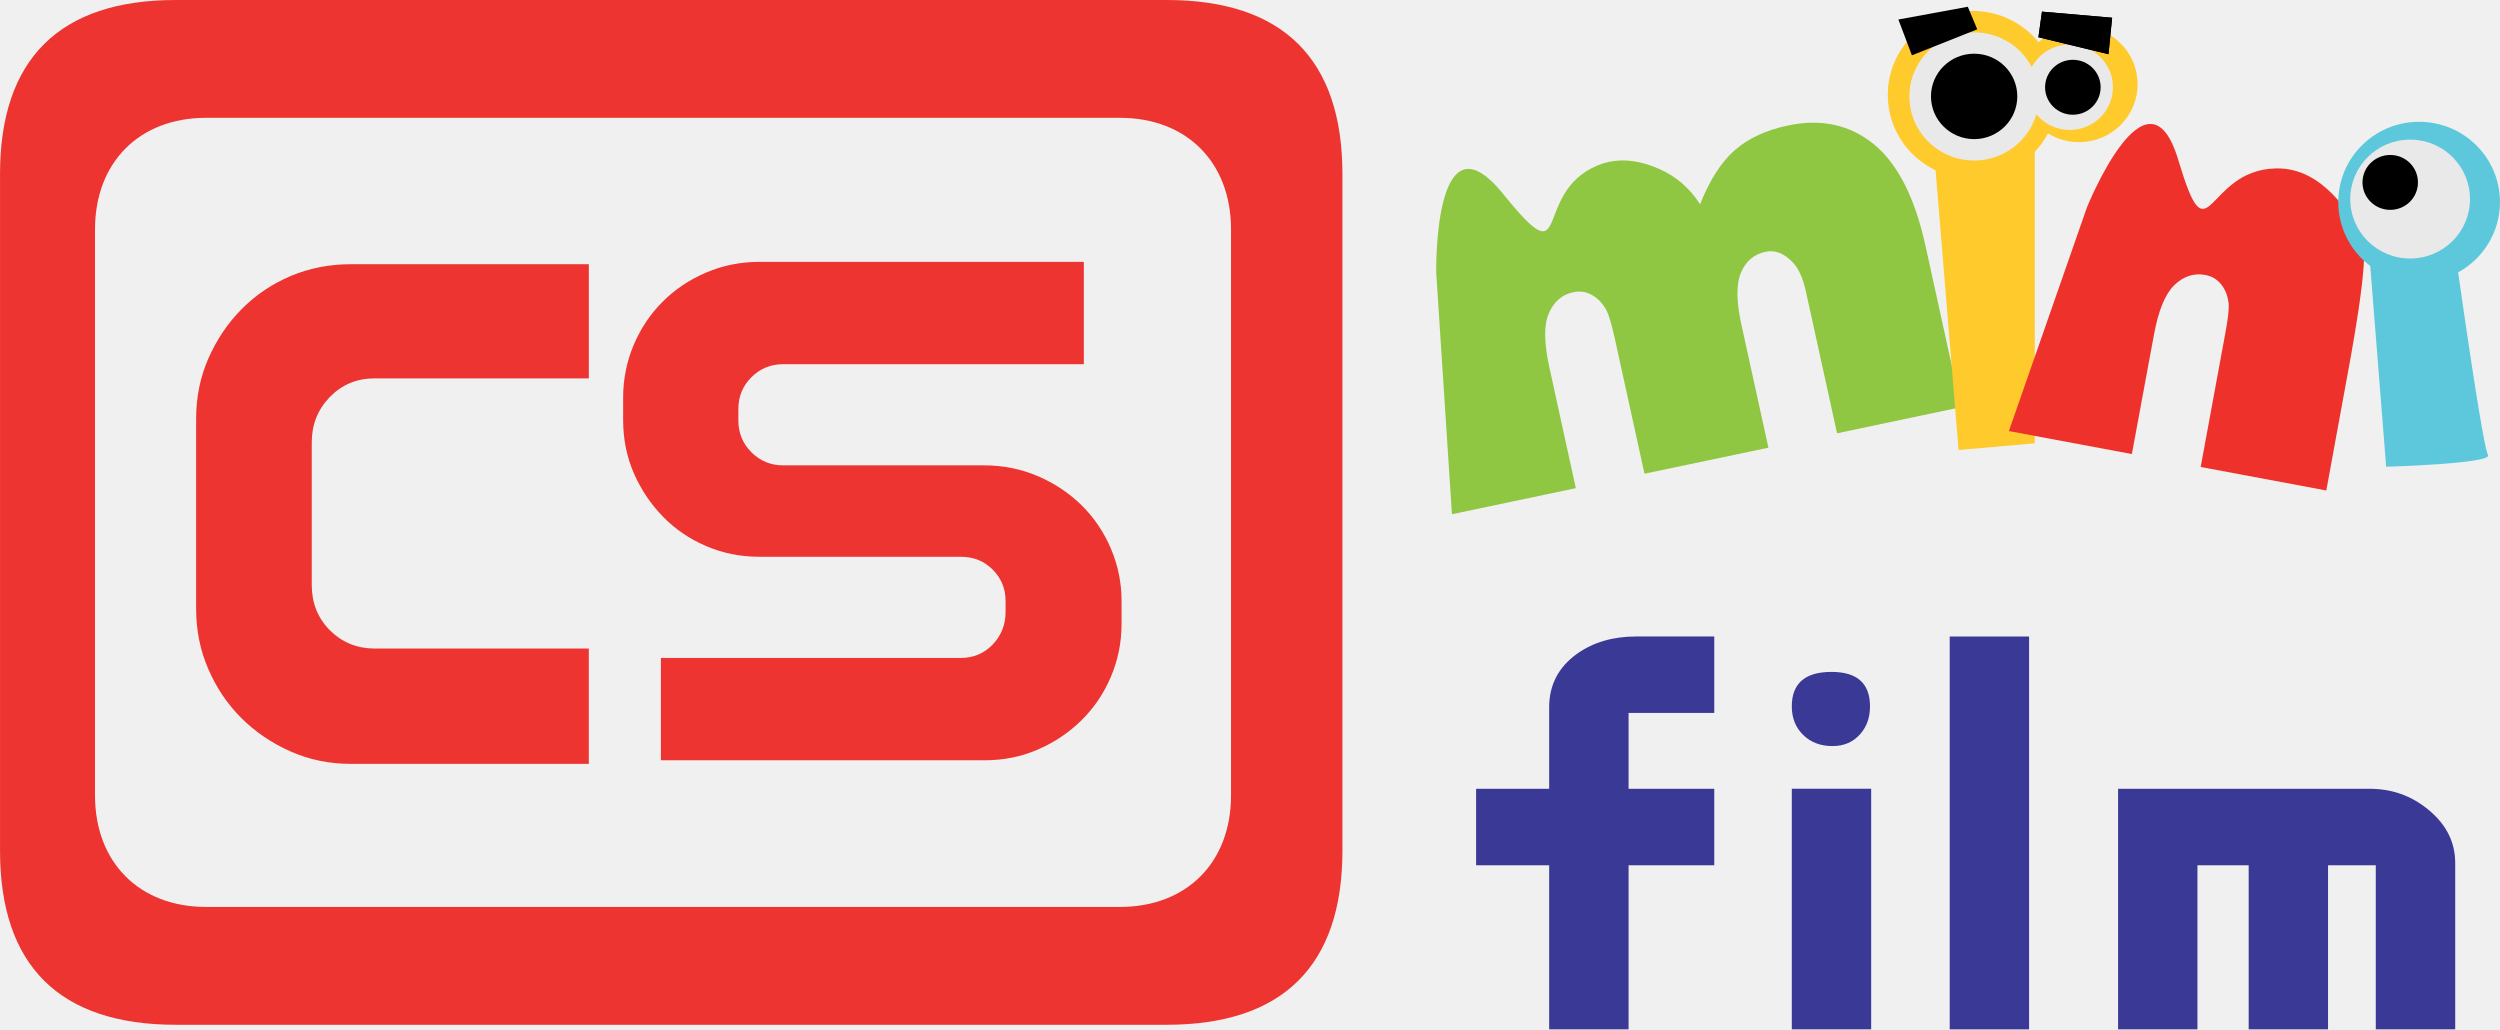
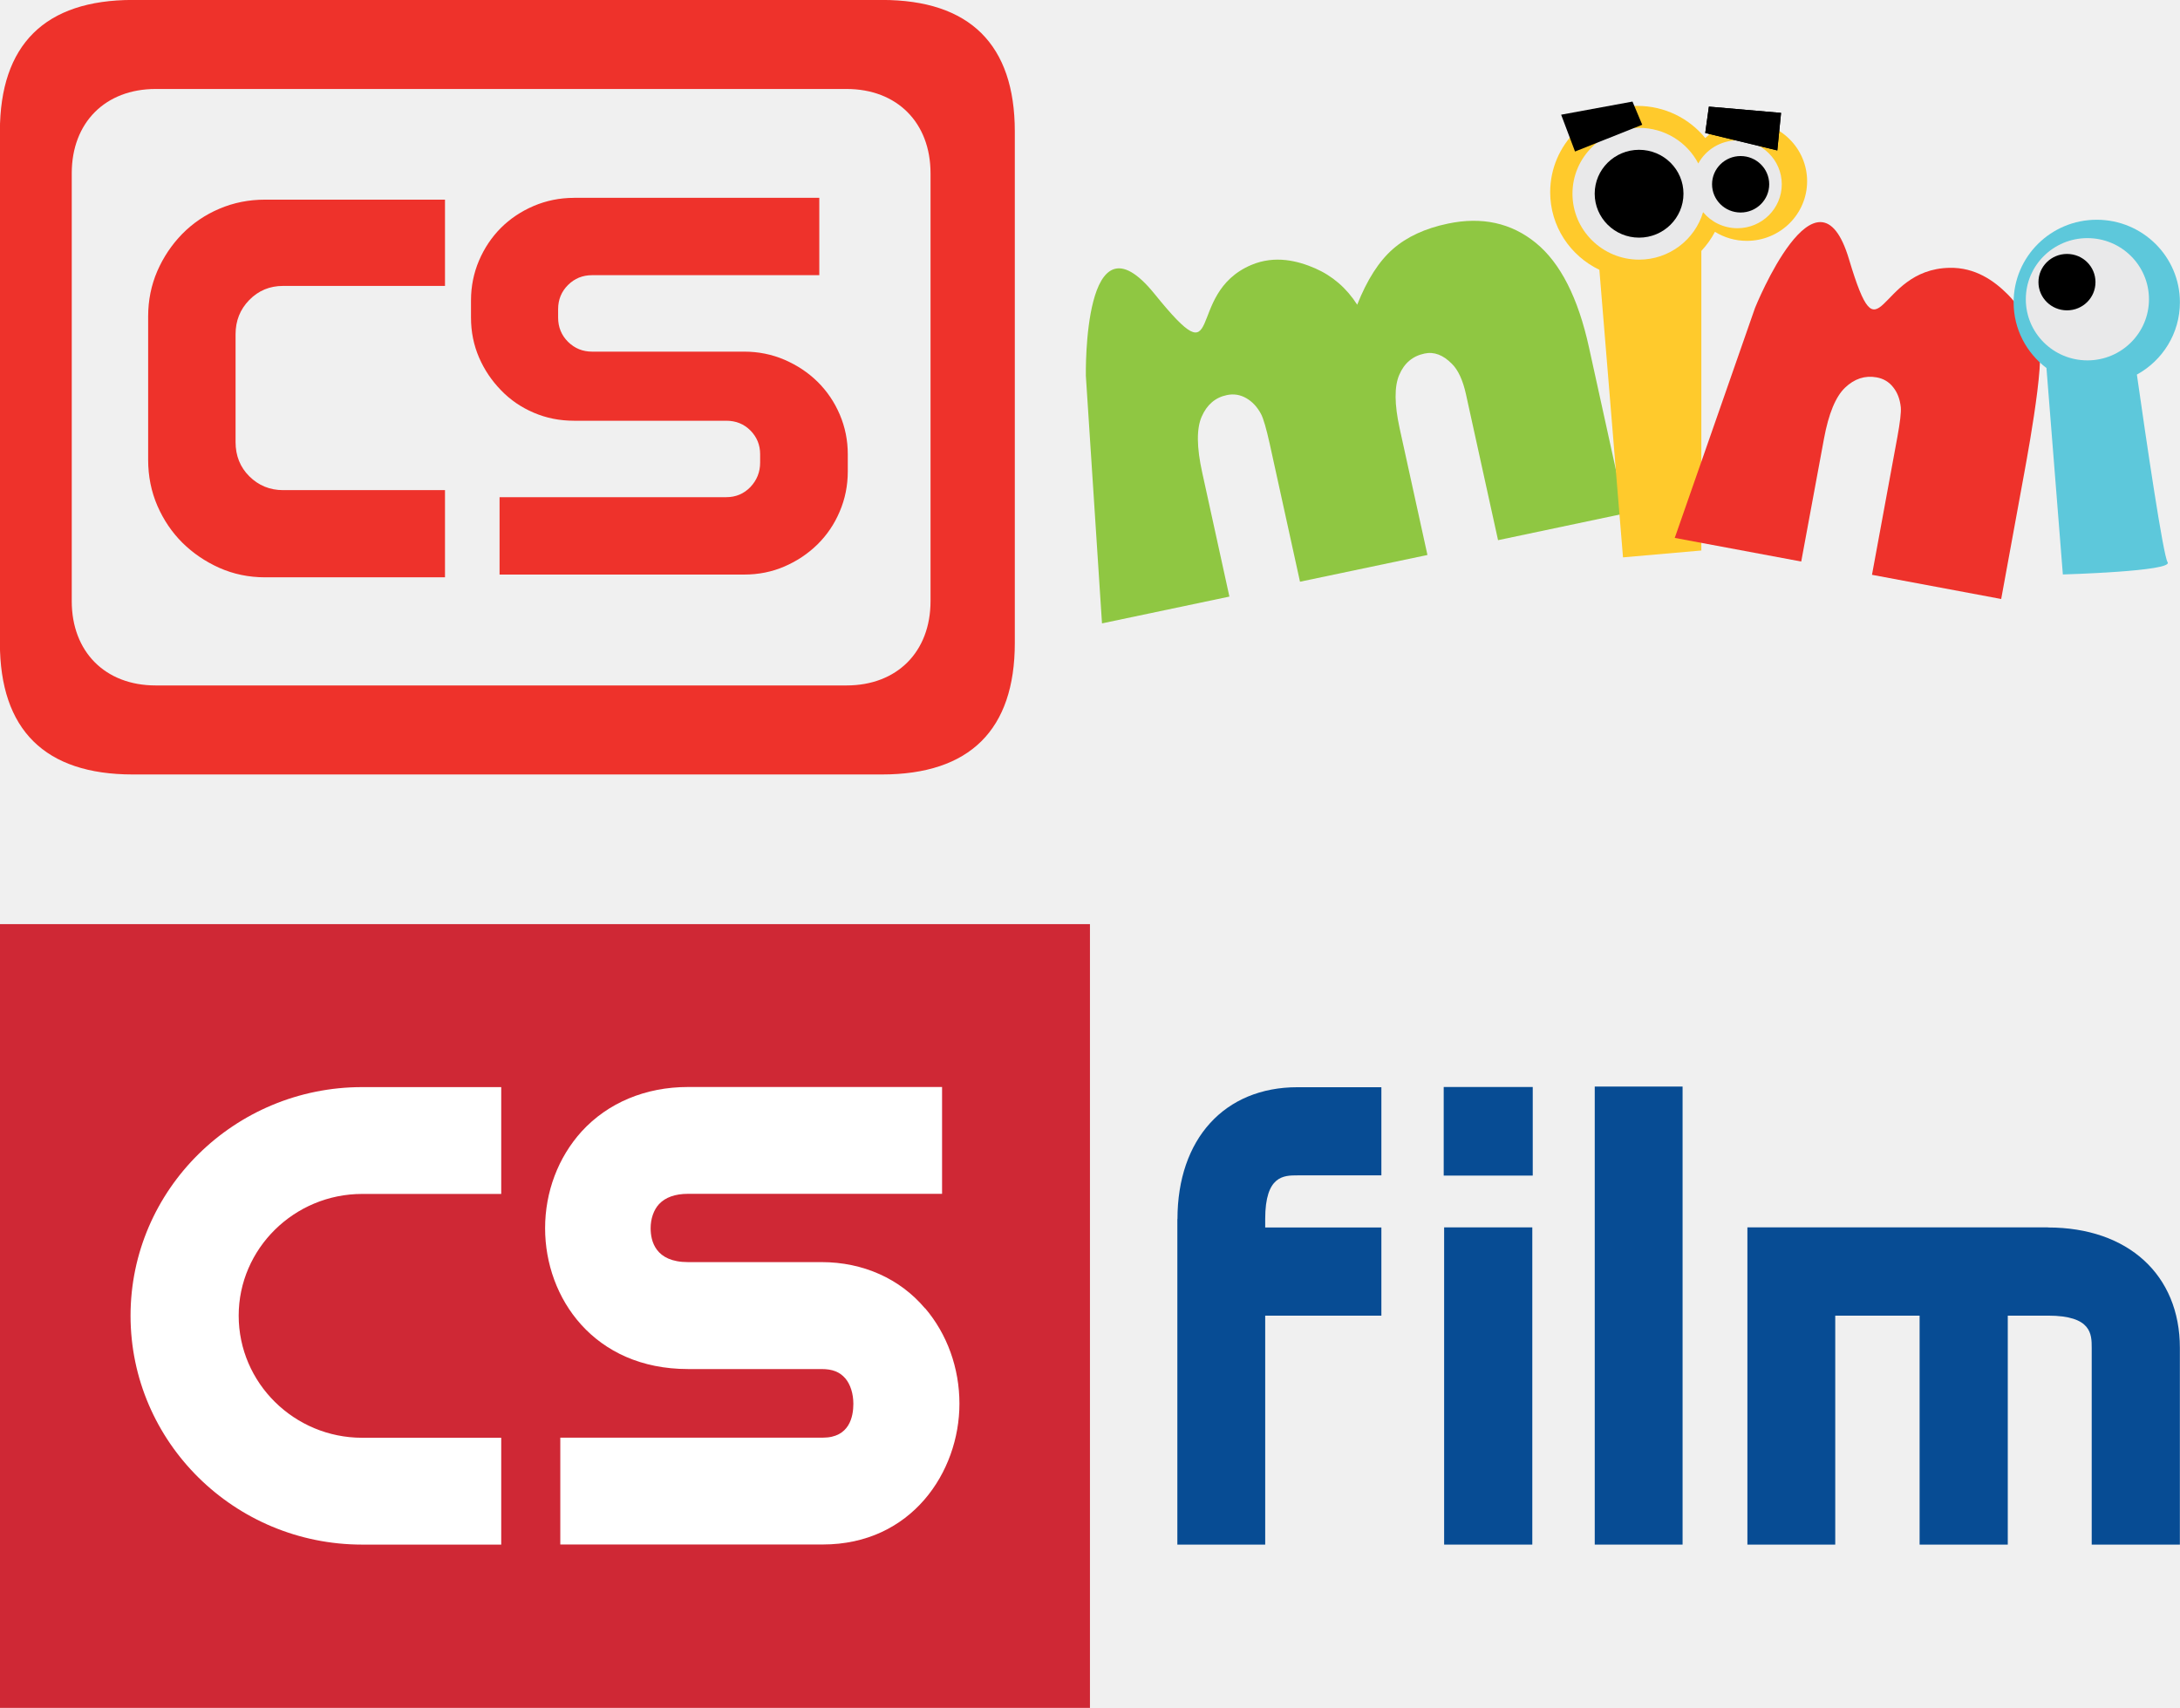
- <svg xmlns="http://www.w3.org/2000/svg" width="200mm" height="82.35mm" version="1.1" viewBox="0 0 200 82.35">
-   <g transform="translate(158.8 -17.5)">
-     <path d="m-130.73 38.637c-1.721 0-3.33 0.317-4.845 0.957-1.504 0.646-2.813 1.533-3.929 2.672-1.116 1.139-1.991 2.455-2.637 3.935-0.646 1.486-0.969 3.077-0.969 4.798v15.182c0 1.738 0.323 3.359 0.981 4.857 0.652 1.509 1.539 2.813 2.643 3.912 1.11 1.104 2.414 1.991 3.905 2.655 1.498 0.67 3.113 1.004 4.851 1.004h19.035v-9.226h-17.132c-1.409 0-2.596-0.487-3.577-1.456-0.969-0.969-1.456-2.185-1.456-3.635v-11.406c0-1.421 0.482-2.631 1.451-3.63 0.975-0.993 2.161-1.486 3.583-1.486h17.132v-9.132h-19.035zm32.689-0.188c-1.521 0-2.948 0.288-4.282 0.863-1.345 0.576-2.502 1.351-3.471 2.332-0.975 0.969-1.744 2.12-2.308 3.442-0.558 1.321-0.846 2.731-0.846 4.211v1.827c0 1.515 0.288 2.919 0.852 4.229 0.57 1.304 1.345 2.461 2.326 3.471 0.981 1.01 2.138 1.797 3.459 2.361 1.321 0.57 2.743 0.857 4.27 0.857h16.104c1.028 0 1.879 0.347 2.567 1.04 0.681 0.693 1.016 1.521 1.016 2.496v0.887c0 1.01-0.341 1.868-1.028 2.596-0.693 0.716-1.545 1.075-2.555 1.075h-23.991v8.187h25.888c1.515 0 2.937-0.282 4.252-0.852 1.321-0.57 2.484-1.345 3.489-2.332 1.01-0.993 1.803-2.15 2.367-3.489 0.57-1.333 0.857-2.749 0.857-4.246v-1.827c0-1.462-0.288-2.86-0.852-4.188-0.564-1.321-1.345-2.478-2.343-3.465-1.004-0.987-2.173-1.762-3.5-2.332-1.339-0.57-2.76-0.863-4.27-0.863h-16.098c-0.993 0-1.838-0.347-2.543-1.04-0.699-0.699-1.051-1.55-1.051-2.567v-0.887c0-1.016 0.352-1.868 1.051-2.561 0.693-0.693 1.545-1.04 2.543-1.04h24.044v-8.187h-25.947zm-60.757-7.024v54.132c0 9.197 4.763 13.925 14.054 13.925h79.284c9.291 0 14.054-4.728 14.054-13.925v-54.132c0-9.203-4.763-13.925-14.054-13.925h-79.284c-9.291 0-14.054 4.722-14.054 13.925m7.599 4.422c0-5.362 3.547-8.921 8.88-8.921h73.115c5.338 0 8.886 3.559 8.886 8.921v45.287c0 5.362-3.547 8.921-8.886 8.921h-73.115c-5.333 0-8.88-3.559-8.88-8.921z" fill="#ee3430" stroke-width=".393" />
-     <path d="m-40.712 86.721v-6.117h5.845v-6.515c0-1.792 0.742-3.213 2.216-4.277 1.3-0.929 2.882-1.394 4.75-1.394h6.242v6.117h-6.854v6.068h6.854v6.117h-6.854v13.128h-6.354v-13.128h-5.845z" fill="#3b3996" stroke-width=".299" />
-     <path d="m-12.283 71.252c2.06 0 3.083 0.921 3.083 2.761 0 0.88-0.255 1.613-0.773 2.203-0.559 0.643-1.3 0.97-2.221 0.97-0.961 0-1.743-0.295-2.346-0.885-0.612-0.594-0.916-1.354-0.916-2.288 0-1.841 1.059-2.761 3.173-2.761m3.177 28.594h-6.35v-19.246h6.35z" fill="#3b3996" stroke-width=".299" />
-     <path d="m3.527 99.849h-6.35v-31.428h6.35z" fill="#3b3996" stroke-width=".299" />
-     <path d="m27.444 86.721v13.128h-6.35v-13.128h-4.098v13.128h-6.35v-19.246h20.139c1.743 0 3.284 0.541 4.629 1.627 1.466 1.184 2.203 2.614 2.203 4.294v13.325h-6.354v-13.128h-3.821z" fill="#3b3996" stroke-width=".299" />
-     <path d="m-43.903 39.331s-0.237-13.228 5.352-6.318c5.593 6.911 2.224-0.017 7.517-2.263 1.847-0.78 3.623-0.322 4.97 0.263 1.352 0.593 2.441 1.534 3.271 2.83 0.767-1.936 1.691-3.381 2.771-4.326 1.081-0.949 2.504-1.61 4.284-1.983 2.648-0.555 4.932-0.055 6.839 1.5 1.911 1.555 3.292 4.271 4.14 8.139l2.835 12.902-9.911 2.089-2.491-11.334c-0.246-1.123-0.619-1.915-1.102-2.39-0.678-0.686-1.386-0.958-2.123-0.797-0.919 0.191-1.576 0.742-1.966 1.653-0.394 0.907-0.381 2.301 0.03 4.178l2.161 9.843-9.915 2.08-2.364-10.767c-0.258-1.157-0.479-1.919-0.665-2.28-0.292-0.551-0.678-0.966-1.153-1.237-0.475-0.271-0.979-0.352-1.508-0.237-0.898 0.186-1.551 0.746-1.958 1.678-0.407 0.928-0.394 2.377 0.042 4.351l2.114 9.648-9.911 2.085-1.258-19.308z" fill="#8fc742" stroke-width=".299" />
-     <path d="m-2.113 53.5 6.093-0.534v-23.308c0.415-0.445 0.775-0.945 1.059-1.487 0.72 0.445 1.568 0.703 2.479 0.703 2.589 0 4.691-2.076 4.691-4.64 0-2.559-2.102-4.64-4.691-4.64-1.25 0-2.39 0.487-3.233 1.28-1.242-1.521-3.144-2.5-5.275-2.5-3.75 0-6.788 3.004-6.788 6.716 0 2.657 1.559 4.949 3.826 6.038l1.839 22.372z" fill="#ffca2c" stroke-width=".299" />
-     <path d="m-6.05 25.211c0 2.83 2.322 5.131 5.182 5.131 2.356 0 4.347-1.563 4.979-3.695 0.631 0.763 1.593 1.25 2.674 1.25 1.903 0 3.449-1.534 3.449-3.419 0-1.885-1.546-3.415-3.449-3.415-1.318 0-2.462 0.729-3.046 1.797-0.86-1.648-2.597-2.771-4.606-2.771-2.86 0-5.182 2.292-5.182 5.123" fill="#e9e9ea" stroke-width=".299" />
-     <path d="m-4.322 25.211c0-1.885 1.546-3.415 3.453-3.415 1.911 0 3.453 1.53 3.453 3.415 0 1.885-1.542 3.419-3.453 3.419-1.907 0-3.453-1.534-3.453-3.419" stroke-width=".299" />
-     <path d="m4.806 24.479c0-1.212 0.996-2.195 2.22-2.195 1.229 0 2.224 0.983 2.224 2.195 0 1.216-0.996 2.199-2.224 2.199-1.224 0-2.22-0.983-2.22-2.199" stroke-width=".299" />
-     <path d="m-6.929 19.061 1.081 2.864 5.229-2.08-0.758-1.805-5.551 1.021z" stroke-width=".299" />
-     <path d="m4.273 20.481 5.606 1.356 0.292-2.919-5.614-0.487-0.284 2.051z" stroke-width=".299" />
-     <path d="m8.157 34.088s4.843-12.033 7.309-3.78c2.487 8.309 2.055 0.784 7.809 0.665 2.013-0.047 3.487 1.017 4.521 2.051 1.034 1.034 1.686 2.296 1.962 3.788 1.474-1.492-0.305 8.186-0.648 10.067l-1.805 9.86-10.051-1.881 1.974-10.716c0.212-1.153 0.301-1.924 0.267-2.318-0.064-0.619-0.254-1.136-0.589-1.555-0.33-0.424-0.767-0.682-1.301-0.775-0.898-0.161-1.716 0.106-2.445 0.801-0.733 0.699-1.28 2.021-1.64 3.966l-1.771 9.563-9.838-1.839 6.245-17.898z" fill="#ee322b" stroke-width=".299" />
-     <path d="m28.263 33.666c0 2.089 1 3.936 2.555 5.11l1.275 16.063s8.623-0.242 8.148-0.953c-0.343-0.513-1.661-9.483-2.39-14.597 1.996-1.093 3.347-3.203 3.347-5.623 0-3.551-2.898-6.423-6.47-6.423-3.572 0-6.466 2.873-6.466 6.423" fill="#5dc8db" stroke-width=".299" />
-     <path d="m29.22 33.427c0-2.631 2.144-4.758 4.792-4.758 2.644 0 4.788 2.127 4.788 4.758 0 2.627-2.144 4.754-4.788 4.754-2.648 0-4.792-2.127-4.792-4.754" fill="#e9e9ea" stroke-width=".299" />
-     <path d="m30.2 32.093c0-1.216 0.996-2.195 2.22-2.195 1.229 0 2.216 0.979 2.216 2.195s-0.987 2.195-2.216 2.195c-1.224 0-2.22-0.979-2.22-2.195" stroke-width=".299" />
-     <path d="m4.273 20.481 5.606 1.356 0.292-2.919-5.614-0.487-0.284 2.051z" stroke-width=".299" />
+ <svg xmlns="http://www.w3.org/2000/svg" width="200mm" height="156.71mm" version="1.1" viewBox="0 0 200 156.71">
+   <defs>
+     <clipPath id="clip1">
+       <path d="m0 0h11v7.219h-11z" />
+     </clipPath>
+     <clipPath id="clip2">
+       <path d="m16 2h4.078v4h-4.078z" />
+     </clipPath>
+   </defs>
+   <g transform="translate(-323.79 -159.71)">
+     <g transform="matrix(.55191 0 0 .55191 307.38 141.78)">
+       <g transform="matrix(18.049 0 0 18.049 29.72 186.13)">
+         <g clip-path="url(#clip1)">
+           <path d="m0 7.219h10.039v-7.219h-10.039z" fill="#cf2835" />
+         </g>
+         <path d="m1.203 3.606c0 1.164 0.957 2.109 2.133 2.109h1.281v-0.984h-1.281c-0.625 0-1.137-0.504-1.137-1.125 0-0.617 0.512-1.121 1.137-1.121h1.281v-0.984h-1.281c-1.176 0-2.133 0.945-2.133 2.106" fill="#fff" />
+         <path d="m8.52 3.539c-0.23-0.273-0.57-0.426-0.953-0.426h-1.23c-0.301 0-0.344-0.195-0.344-0.312 0-0.086 0.027-0.168 0.078-0.223 0.059-0.062 0.148-0.094 0.266-0.094h2.34v-0.984h-2.34c-0.391 0-0.738 0.145-0.98 0.41-0.215 0.238-0.336 0.555-0.336 0.891 0 0.645 0.453 1.297 1.316 1.297h1.23c0.102 0 0.168 0.027 0.219 0.086 0.047 0.055 0.074 0.141 0.074 0.234 0 0.117-0.035 0.312-0.281 0.312h-2.418v0.984h2.418c0.816 0 1.258-0.668 1.258-1.297 0-0.328-0.113-0.641-0.316-0.879" fill="#fff" />
+         <path d="m10.844 2.715v3h0.809v-2.109h1.07v-0.812h-1.07v-0.078c0-0.402 0.172-0.402 0.297-0.402h0.773v-0.812h-0.773c-0.672 0-1.105 0.477-1.105 1.215" fill="#074c94" />
+         <path d="m13.301 5.715h0.812v-2.922h-0.812z" fill="#074c94" />
+         <path d="m14.688 5.715h0.809v-4.219h-0.809z" fill="#074c94" />
+         <g clip-path="url(#clip2)">
+           <path d="m18.863 2.793h-2.769v2.922h0.809v-2.109h0.777v2.109h0.812v-2.109h0.371c0.402 0 0.402 0.172 0.402 0.297v1.812h0.812v-1.812c0-0.672-0.477-1.109-1.215-1.109" fill="#074c94" />
+         </g>
+         <path d="m13.297 2.316h0.82v-0.816h-0.82z" fill="#074c94" />
+       </g>
+     </g>
+     <g transform="matrix(.99995 0 0 .99995 564.59 -216.26)">
+       <g transform="matrix(1.3327,0,0,1.3327,80.121,-148.74)" stroke-width=".265">
+         <path d="m-222.56 407.48c-1.121 0-2.167 0.206-3.15 0.626-0.979 0.416-1.83 0.994-2.561 1.736-0.72 0.739-1.294 1.594-1.714 2.557-0.416 0.967-0.63 2.006-0.63 3.12v9.877c0 1.132 0.214 2.186 0.637 3.165 0.427 0.979 1.001 1.826 1.721 2.542 0.724 0.716 1.571 1.294 2.542 1.729 0.971 0.431 2.021 0.652 3.154 0.652h12.382v-6.003h-11.144c-0.915 0-1.687-0.319-2.325-0.949-0.634-0.63-0.949-1.421-0.949-2.362v-7.421c0-0.926 0.311-1.714 0.945-2.362 0.634-0.645 1.406-0.967 2.329-0.967h11.144v-5.94h-12.382zm21.265-0.124c-0.986 0-1.916 0.191-2.786 0.562-0.87 0.375-1.624 0.881-2.257 1.515-0.63 0.634-1.132 1.384-1.5 2.242-0.364 0.859-0.551 1.774-0.551 2.737v1.189c0 0.986 0.187 1.897 0.555 2.752 0.367 0.847 0.874 1.597 1.515 2.254 0.634 0.66 1.387 1.174 2.246 1.541 0.862 0.371 1.789 0.555 2.779 0.555h10.477c0.671 0 1.222 0.225 1.669 0.675 0.442 0.45 0.664 0.994 0.664 1.627v0.577c0 0.656-0.225 1.215-0.671 1.687-0.45 0.465-1.005 0.697-1.661 0.697h-15.606v5.328h16.844c0.982 0 1.909-0.184 2.764-0.555 0.862-0.371 1.616-0.874 2.272-1.515 0.656-0.645 1.17-1.402 1.537-2.272 0.371-0.866 0.555-1.789 0.555-2.76v-1.189c0-0.952-0.184-1.864-0.551-2.726-0.367-0.859-0.877-1.612-1.526-2.254-0.652-0.641-1.414-1.144-2.28-1.519-0.866-0.371-1.792-0.559-2.771-0.559h-10.477c-0.645 0-1.196-0.225-1.654-0.675-0.454-0.454-0.682-1.009-0.682-1.672v-0.577c0-0.66 0.229-1.215 0.682-1.665 0.45-0.45 1.005-0.675 1.654-0.675h15.644v-5.328h-16.881zm-39.526-4.567v35.213c0 5.985 3.101 9.056 9.146 9.056h51.578c6.045 0 9.146-3.071 9.146-9.056v-35.213c0-5.988-3.101-9.059-9.146-9.059h-51.578c-6.045 0-9.146 3.071-9.146 9.059m4.946 2.876c0-3.487 2.306-5.805 5.779-5.805h47.561c3.476 0 5.782 2.317 5.782 5.805v29.459c0 3.491-2.306 5.805-5.782 5.805h-47.561c-3.472 0-5.779-2.314-5.779-5.805z" fill="#ee322b" />
+         <path d="m-166.06 419.57s-0.21-11.707 4.736-5.591c4.95 6.116 1.969-0.015 6.652-2.002 1.635-0.69 3.206-0.285 4.398 0.232 1.196 0.525 2.16 1.357 2.895 2.505 0.679-1.714 1.496-2.992 2.452-3.829 0.956-0.84 2.216-1.425 3.791-1.755 2.344-0.491 4.365-0.049 6.052 1.327 1.691 1.376 2.914 3.78 3.663 7.203l2.509 11.418-8.771 1.849-2.205-10.031c-0.217-0.994-0.547-1.695-0.975-2.115-0.6-0.607-1.226-0.847-1.879-0.705-0.814 0.169-1.395 0.656-1.74 1.462-0.349 0.802-0.337 2.036 0.026 3.697l1.912 8.711-8.774 1.841-2.092-9.528c-0.229-1.024-0.424-1.699-0.589-2.017-0.259-0.487-0.6-0.855-1.02-1.095-0.42-0.24-0.866-0.311-1.335-0.21-0.795 0.165-1.372 0.66-1.732 1.485-0.36 0.821-0.349 2.104 0.037 3.851l1.871 8.538-8.771 1.845-1.114-17.088z" fill="#8fc742" />
+         <path d="m-129.08 432.11 5.392-0.472v-20.627c0.367-0.394 0.686-0.836 0.937-1.316 0.637 0.394 1.387 0.622 2.194 0.622 2.291 0 4.151-1.837 4.151-4.106 0-2.265-1.86-4.106-4.151-4.106-1.106 0-2.115 0.431-2.861 1.132-1.099-1.346-2.782-2.212-4.669-2.212-3.319 0-6.007 2.659-6.007 5.943 0 2.351 1.38 4.38 3.386 5.343l1.627 19.799z" fill="#ffca2c" />
+         <path d="m-132.56 407.07c0 2.505 2.055 4.541 4.586 4.541 2.085 0 3.847-1.384 4.406-3.27 0.559 0.675 1.41 1.106 2.366 1.106 1.684 0 3.052-1.357 3.052-3.026s-1.369-3.022-3.052-3.022c-1.166 0-2.179 0.645-2.696 1.59-0.761-1.459-2.299-2.452-4.076-2.452-2.531 0-4.586 2.029-4.586 4.533" fill="#e9e9ea" />
+         <path d="m-131.03 407.07c0-1.669 1.369-3.022 3.056-3.022 1.691 0 3.056 1.354 3.056 3.022s-1.365 3.026-3.056 3.026c-1.687 0-3.056-1.357-3.056-3.026" />
+         <path d="m-122.95 406.42c0-1.072 0.881-1.942 1.965-1.942 1.087 0 1.969 0.87 1.969 1.942 0 1.076-0.881 1.946-1.969 1.946-1.084 0-1.965-0.87-1.965-1.946" />
+         <path d="m-133.34 401.63 0.956 2.535 4.627-1.841-0.671-1.597-4.912 0.904z" />
+         <path d="m-123.42 402.89 4.961 1.2 0.259-2.584-4.968-0.431-0.251 1.815z" />
+         <path d="m-119.99 414.93s4.286-10.649 6.468-3.345c2.201 7.353 1.819 0.694 6.911 0.589 1.781-0.041 3.086 0.9 4.001 1.815s1.492 2.032 1.736 3.352c1.305-1.32-0.27 7.245-0.574 8.909l-1.597 8.726-8.895-1.665 1.747-9.483c0.187-1.02 0.266-1.702 0.236-2.051-0.056-0.547-0.225-1.005-0.521-1.376-0.292-0.375-0.679-0.604-1.151-0.686-0.795-0.142-1.519 0.094-2.164 0.709-0.649 0.619-1.132 1.789-1.451 3.51l-1.567 8.463-8.707-1.627 5.527-15.839z" fill="#ee322b" />
+         <path d="m-102.19 414.55c0 1.849 0.885 3.483 2.261 4.522l1.129 14.215s7.631-0.214 7.211-0.844c-0.304-0.454-1.47-8.392-2.115-12.918 1.766-0.967 2.962-2.835 2.962-4.976 0-3.142-2.565-5.685-5.726-5.685s-5.722 2.542-5.722 5.685" fill="#5dc8db" />
+         <path d="m-101.35 414.34c0-2.329 1.897-4.211 4.241-4.211 2.34 0 4.237 1.882 4.237 4.211 0 2.325-1.897 4.207-4.237 4.207-2.344 0-4.241-1.882-4.241-4.207" fill="#e9e9ea" />
+         <path d="m-100.48 413.16c0-1.076 0.881-1.942 1.965-1.942 1.087 0 1.961 0.866 1.961 1.942s-0.874 1.942-1.961 1.942c-1.084 0-1.965-0.866-1.965-1.942" />
+         <path d="m-123.42 402.89 4.961 1.2 0.259-2.584-4.968-0.431-0.251 1.815z" />
+       </g>
+     </g>
  </g>
</svg>
